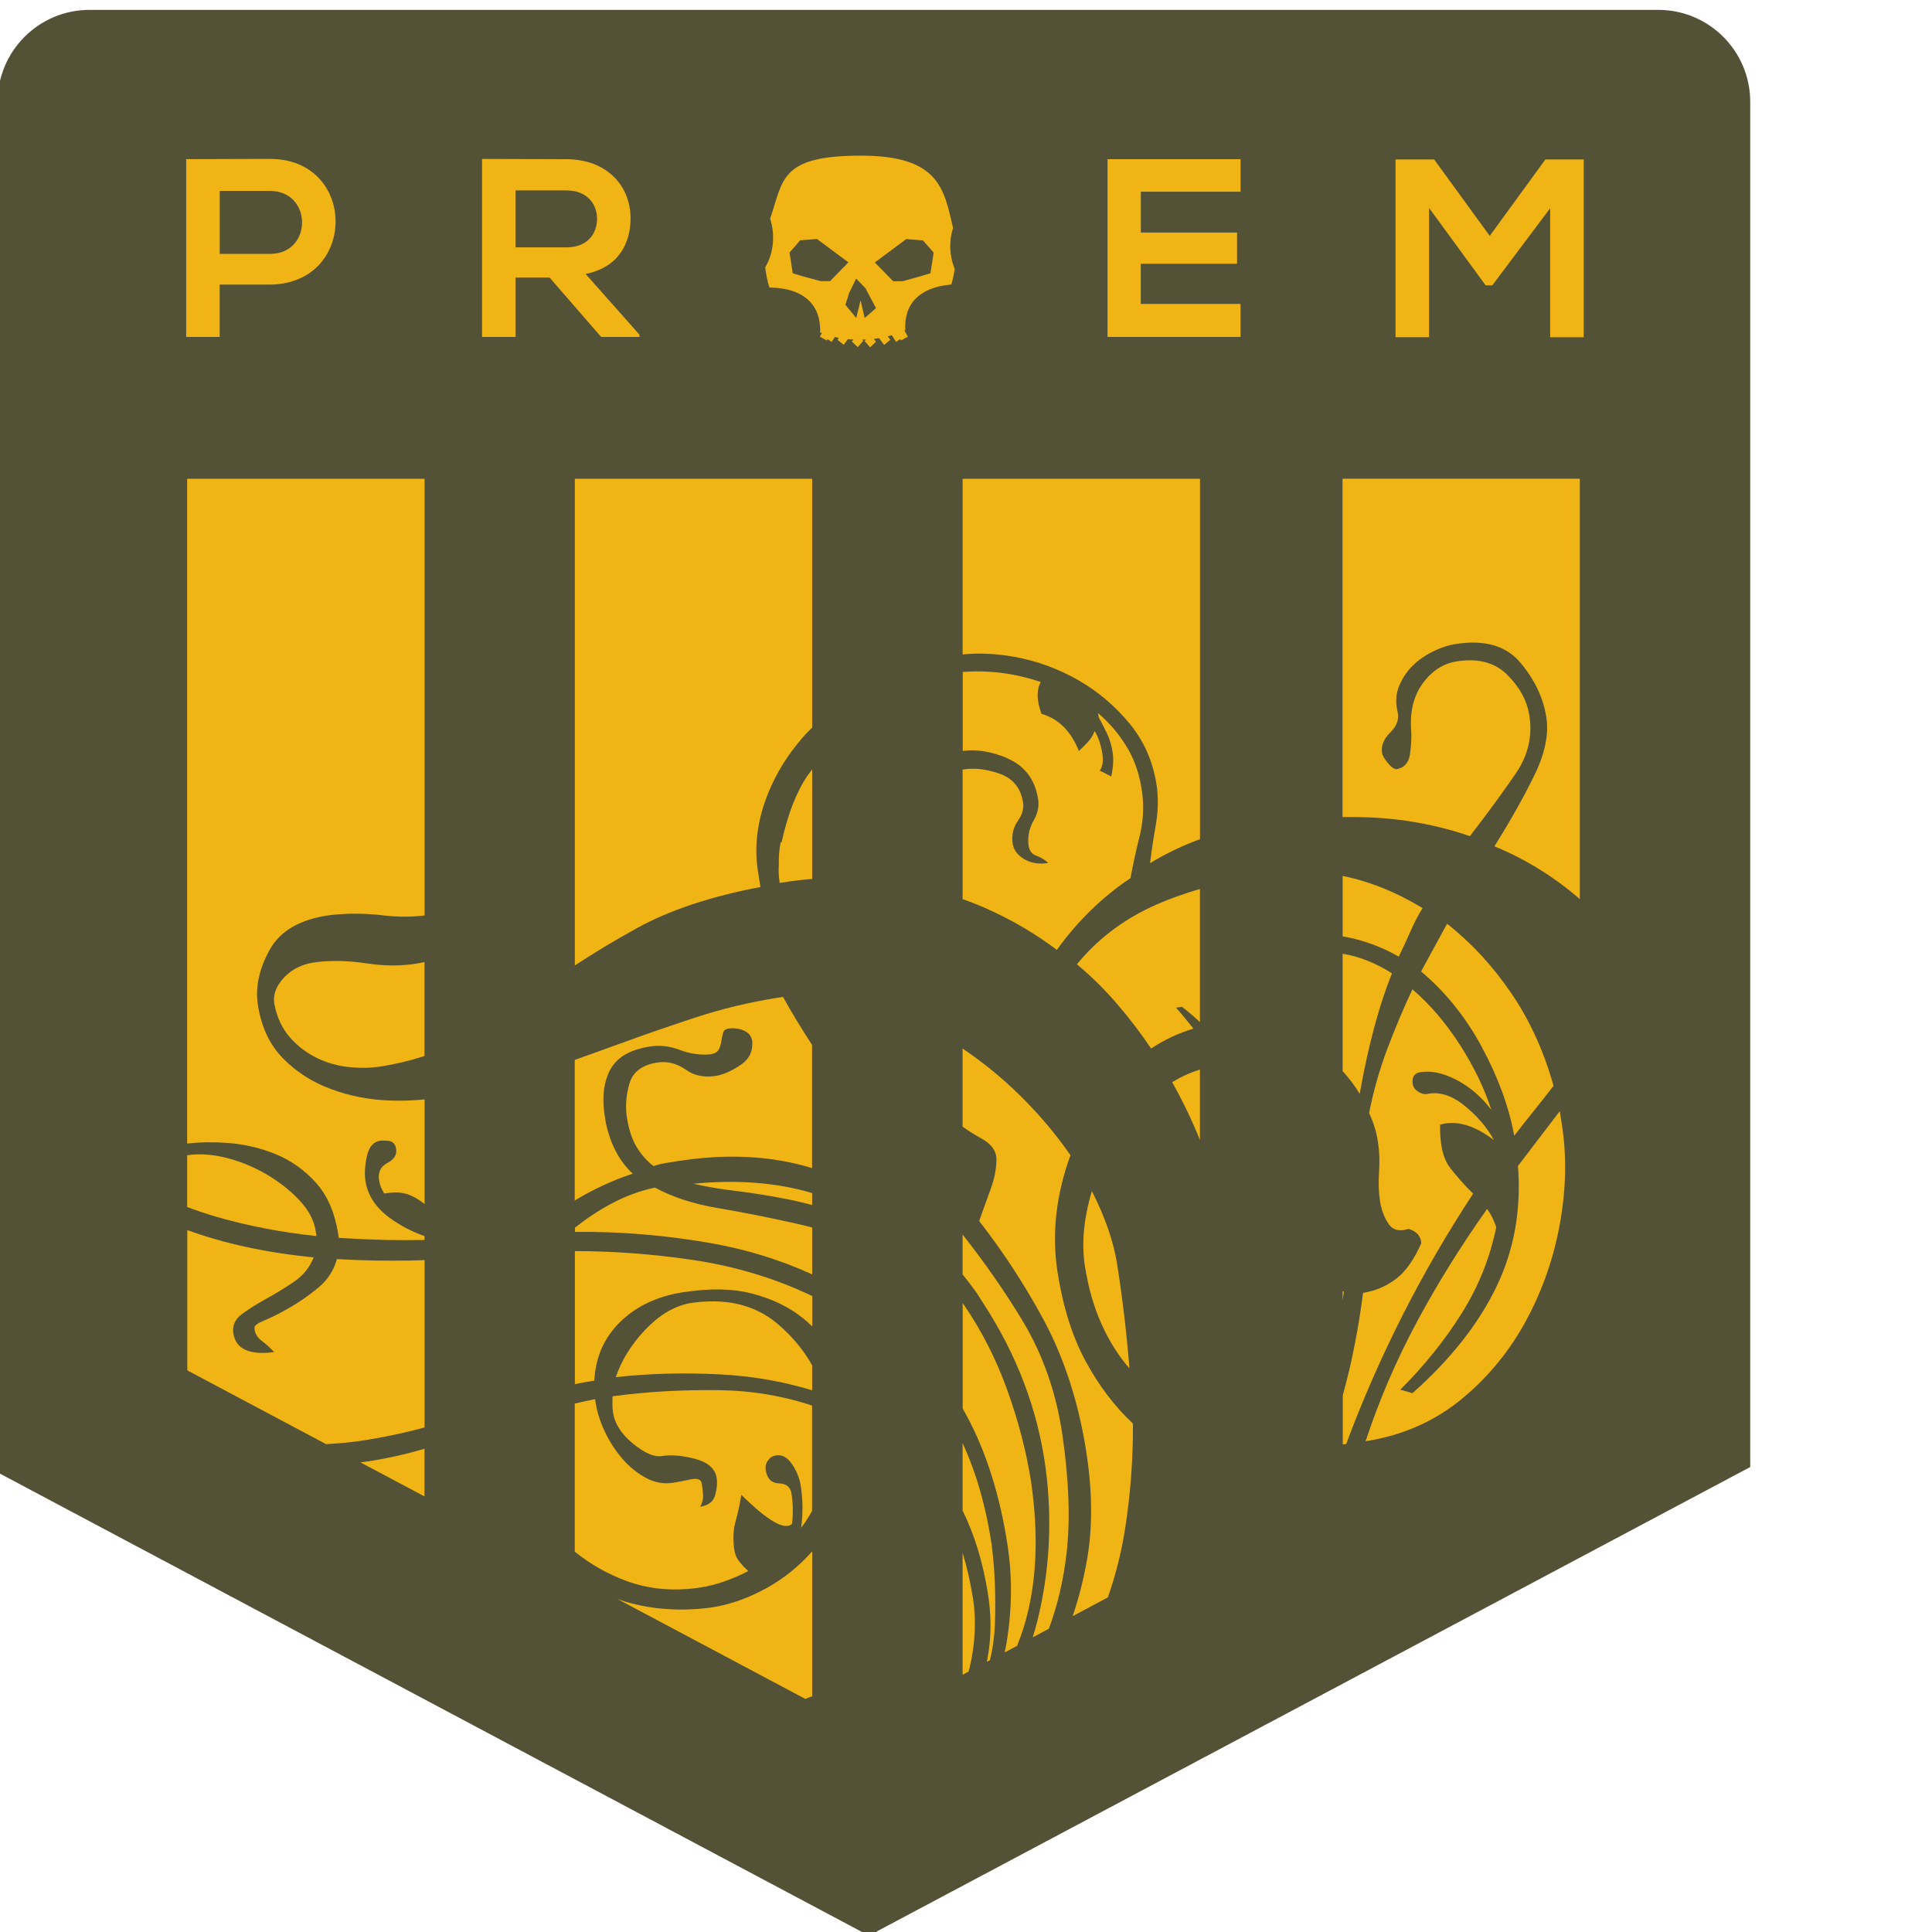
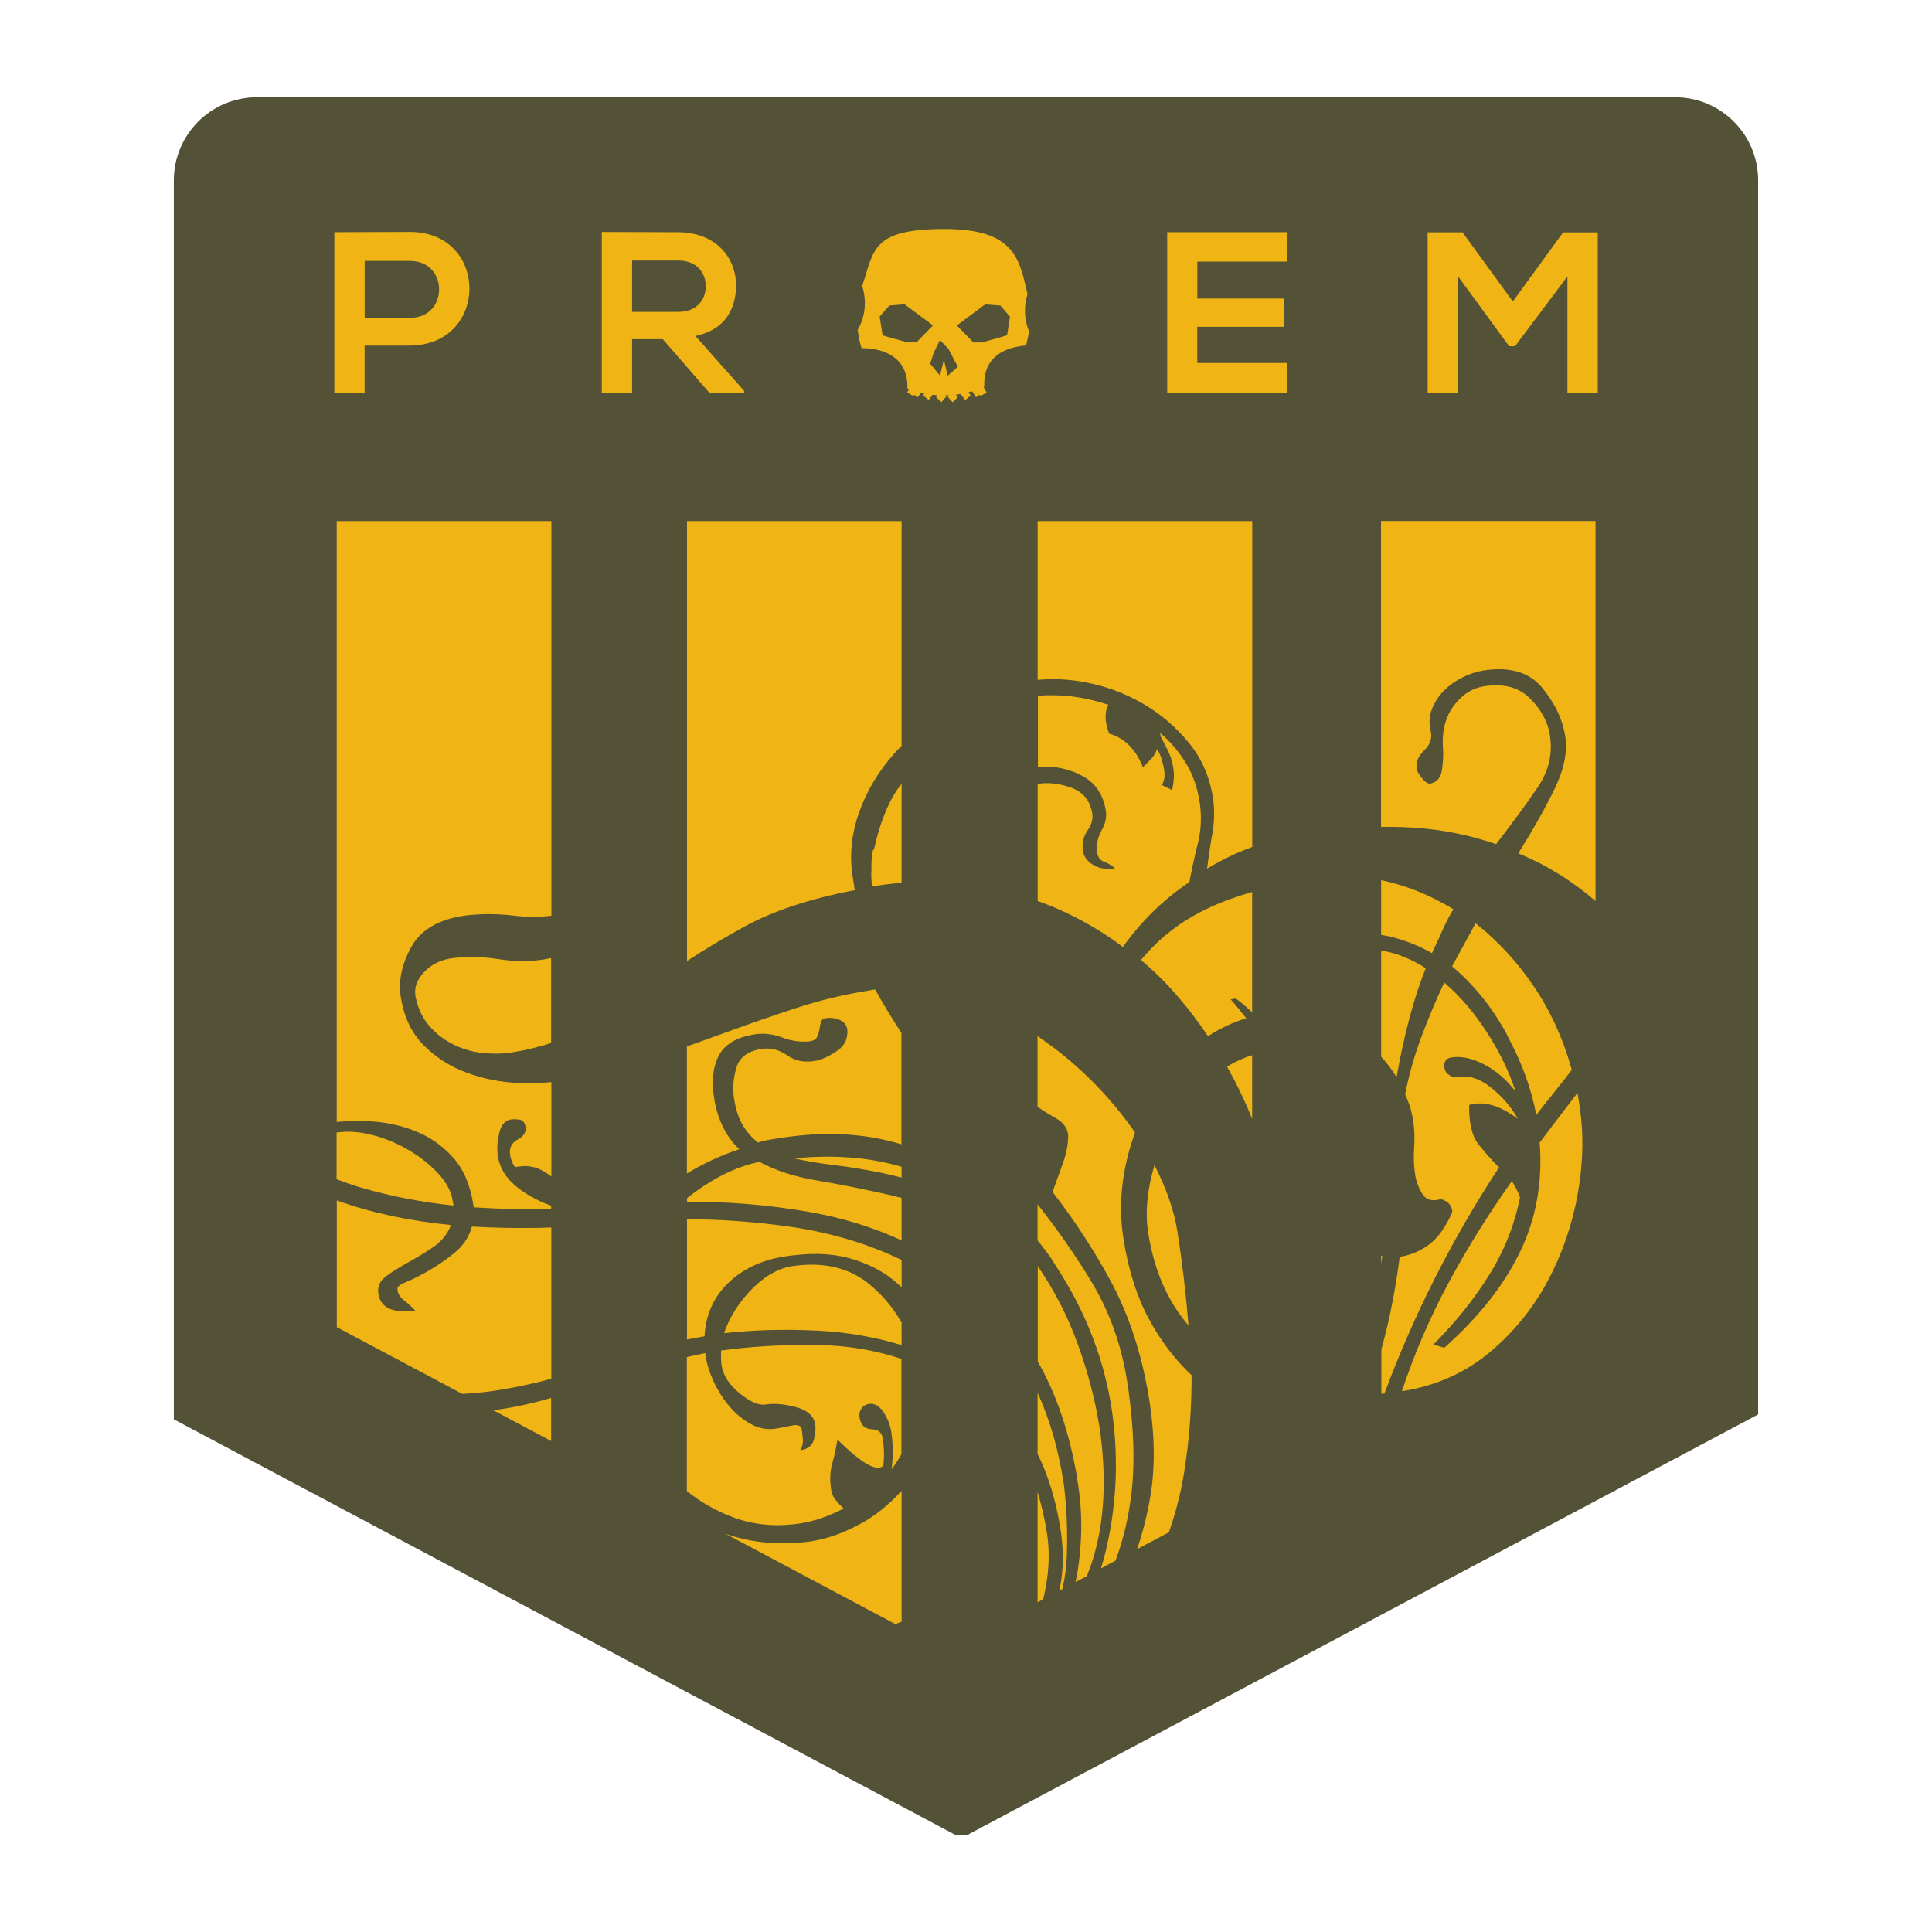
<svg xmlns="http://www.w3.org/2000/svg" viewBox="0 0 252 252">
-   <path fill="#535236" d="M114.363 251.927l113.927-60.575V13.288c0-6.627-5.373-12-12-12H11.687c-6.627 0-12 5.373-12 12v178.76L112.442 252h1.96l-.04-.073z" />
-   <path fill="#F0B514" d="M28.653 37.125v6.824h-4.37V20.76c3.608 0 7.317-.034 10.928-.034 11.4 0 11.43 16.296 0 16.395h-6.55zm0-4.007h6.558c5.6 0 5.57-8.215 0-8.215h-6.55v8.215zm54.754 10.828h-5l-6.725-7.748h-4.438v7.75h-4.37V20.732c3.676 0 7.352.033 11.028.033 5.464.033 8.345 3.675 8.345 7.683 0 3.18-1.458 6.392-5.86 7.288l7.02 7.913v.29zM67.247 24.84v7.42h6.656c2.783 0 3.975-1.855 3.975-3.71s-1.226-3.71-3.975-3.71h-6.657zm94.57 19.106H144.46v-23.18h17.356v4.24h-13.014v5.33h12.55v4.07h-12.556v5.232h13.014v4.307h.006zm40.378-16.788l-7.55 10.066h-.86l-7.385-10.1v16.858h-4.373V20.798h5.035l7.254 9.97 7.254-9.968h5v23.188h-4.375v-16.83zm-77.884 2.568c-1.18-5.048-1.78-9.424-12-9.424-10.63 0-10.12 3.167-11.86 8.225.68 2.073.47 4.476-.64 6.338.107.9.275 1.79.545 2.637 4.55.053 6.754 2.313 6.62 5.864.068.027.147.05.227.077l-.26.468.894.5.1-.18.54.37.418-.646c.17.04.34.088.52.12l-.18.24.81.66.554-.74c.24.025.49.036.74.05l-.23.26.77.74.725-.83-.155-.15c.18 0 .345-.02.518-.026l-.197.193.726.834.77-.75-.298-.34c.233-.027.46-.075.69-.11l.66.886.812-.67-.34-.454c.178-.047.354-.095.53-.148l.562.877.54-.37.1.18.894-.496-.45-.81c.037-.01.08-.026.114-.04-.18-3.428 1.823-5.59 6.01-5.95.193-.67.34-1.355.436-2.04-.69-1.67-.768-3.61-.22-5.34l.002.005zm-19.38 6.376l-1.53-.456-.42-2.7 1.39-1.602 2.194-.172 4.096 3.047-2.39 2.45h-1.24l-2.09-.57zm7.85 5.372l-.53-2.302-.57 2.302-1.41-1.716.49-1.55.91-1.87 1.206 1.238 1.38 2.615-1.464 1.28v.01zm8.58-5.827l-1.54.456-2.09.58h-1.23l-2.39-2.45 4.09-3.047 2.19.172 1.39 1.598-.42 2.7.007-.01z" />
+   <path fill="#535236" d="M126.338 239.25l102.986-54.757V23.53c0-5.99-4.858-10.847-10.848-10.847H33.523c-5.99 0-10.848 4.857-10.848 10.848v161.6l101.927 54.196h1.77l-.034-.065z" />
+   <path fill="#F0B514" d="M47.56 45.08v6.167h-3.95v-20.96c3.26 0 6.614-.032 9.878-.032 10.304 0 10.332 14.73 0 14.82h-5.92l-.008.004zm0-3.623h5.93c5.06 0 5.034-7.426 0-7.426h-5.922v7.43h-.008zm49.495 9.787h-4.52l-6.08-7.003h-4.01v7.01h-3.95V30.26c3.32 0 6.644.03 9.967.03 4.94.03 7.544 3.322 7.544 6.945 0 2.874-1.318 5.778-5.298 6.588l6.346 7.153v.268zm-14.608-17.27v6.707h6.016c2.516 0 3.594-1.67 3.594-3.35s-1.11-3.35-3.594-3.35h-6.016zm85.487 17.27h-15.69V30.29h15.69v3.834H156.17v4.818h11.344v3.68h-11.35v4.728h11.766v3.893h.004zm36.5-15.175l-6.823 9.09h-.77l-6.673-9.13v15.24h-3.953V30.31h4.55l6.56 9.015 6.557-9.01h4.52v20.96h-3.955V36.07zm-70.405 2.32c-1.07-4.57-1.61-8.52-10.85-8.52-9.61 0-9.15 2.86-10.72 7.43.61 1.872.42 4.043-.58 5.73.1.81.25 1.614.5 2.38 4.11.047 6.1 2.09 5.98 5.3.06.024.13.044.21.07l-.24.423.806.452.09-.164.49.334.377-.58c.153.037.31.082.47.11l-.162.216.73.6.5-.67c.218.024.444.034.67.046l-.21.236.698.67.654-.75-.14-.137c.163 0 .312-.02.468-.023l-.18.177.657.753.693-.678-.27-.308c.21-.027.415-.07.623-.1l.596.8.732-.607-.308-.41c.162-.044.32-.09.478-.14l.51.797.49-.336.09.166.81-.45-.405-.73c.033-.01.07-.02.103-.037-.164-3.1 1.65-5.055 5.432-5.38.174-.605.306-1.223.395-1.844-.627-1.51-.695-3.265-.2-4.83v.007-.02zm-17.52 5.76l-1.39-.41-.38-2.44 1.26-1.45 1.99-.157 3.704 2.754-2.16 2.216h-1.12l-1.89-.515h-.018zM123.6 49l-.48-2.08-.515 2.08-1.275-1.553.445-1.4.822-1.69 1.093 1.12 1.248 2.362L123.62 49v.01l-.017-.006zm7.756-5.27l-1.393.414-1.89.524h-1.11l-2.16-2.215L128.5 39.7l1.98.155 1.257 1.445-.38 2.44.01-.01-.01.002z" />
  <g fill="#F0B514">
-     <path d="M192.14 155.69c-1.08-1.06-2.08-2.184-2.997-3.367-.918-1.18-1.352-3.058-1.303-5.63 2.092-.616 4.434.056 7.023 2.015-.902-1.66-2.19-3.16-3.86-4.51-1.675-1.347-3.304-1.846-4.892-1.5-.35.06-.73-.045-1.14-.313-.41-.267-.64-.586-.7-.958-.14-.924.19-1.45.98-1.578 1.43-.23 3.01.11 4.75 1.02 1.74.91 3.25 2.21 4.52 3.9-.9-2.8-2.26-5.62-4.08-8.46-1.82-2.84-3.89-5.27-6.21-7.27-1.16 2.46-2.25 5.06-3.28 7.78-1.024 2.724-1.813 5.51-2.37 8.35.28.62.516 1.22.7 1.81.186.59.338 1.25.455 1.99.19 1.204.237 2.503.14 3.894-.1 1.39-.05 2.69.14 3.892.16 1.02.515 1.96 1.06 2.82.55.86 1.43 1.1 2.648.715 1.05.31 1.604.93 1.66 1.87-.94 2.14-2.034 3.693-3.296 4.653-1.263.96-2.69 1.567-4.296 1.82-.45 3.49-1.053 6.86-1.812 10.113-.254 1.09-.55 2.17-.834 3.256v6.39c.148-.014.298-.02.44-.04 4.29-11.5 9.814-22.393 16.576-32.68zm-.417-46.627c2.42-3.138 4.424-5.878 6.016-8.22 1.59-2.34 2.17-4.852 1.74-7.54-.31-1.942-1.28-3.71-2.9-5.304-1.62-1.6-3.815-2.17-6.57-1.73-1.78.28-3.268 1.25-4.465 2.91-1.196 1.66-1.685 3.75-1.466 6.28.043.845-.01 1.804-.16 2.87-.15 1.07-.66 1.72-1.537 1.955-.34.15-.764-.07-1.268-.655-.504-.582-.785-1.06-.844-1.43-.146-.926.213-1.814 1.08-2.665.87-.85 1.18-1.776.93-2.78-.28-1.188-.206-2.293.23-3.31.43-1.018 1.02-1.896 1.77-2.63s1.63-1.35 2.65-1.847c1.015-.494 1.97-.81 2.86-.954 3.82-.61 6.664.2 8.52 2.417 1.86 2.22 2.985 4.58 3.38 7.08.354 2.22-.16 4.747-1.533 7.575-1.38 2.83-3.12 5.93-5.23 9.304 4.06 1.67 7.77 3.97 11.137 6.882V62.44h-30.95v44.134c1-.008 2-.007 3.002.024 4.72.15 9.252.968 13.594 2.46zm1.557 27.512c2.13 3.932 3.54 7.788 4.23 11.567.83-1.08 1.685-2.166 2.562-3.254.875-1.088 1.73-2.174 2.563-3.256-1.268-4.543-3.12-8.59-5.55-12.143-2.435-3.55-5.214-6.55-8.337-9l-1.695 3.11-1.695 3.118c3.154 2.63 5.796 5.912 7.923 9.843zm-11.717-9.62c-2.177-1.373-4.322-2.22-6.436-2.548v15.306c.82.898 1.567 1.878 2.225 2.96 1.105-6.247 2.51-11.488 4.21-15.718zm16.43 25.097c.45 5.718-.49 10.993-2.825 15.825-2.334 4.834-5.98 9.45-10.94 13.844l-1.577-.46c3.15-3.15 5.82-6.47 8-9.95 2.19-3.48 3.69-7.23 4.51-11.25-.34-.99-.74-1.78-1.19-2.37-3.35 4.716-6.39 9.59-9.1 14.62-2.714 5.04-4.964 10.26-6.75 15.67l.67-.106c4.61-.83 8.625-2.68 12.05-5.55s6.186-6.28 8.296-10.223c2.11-3.943 3.564-8.16 4.356-12.65s.865-8.775.22-12.85l-.265-1.666c-.905 1.19-1.812 2.377-2.72 3.564-.905 1.19-1.812 2.38-2.72 3.566zm-22.866 16.344v1.252c.05-.39.114-.773.16-1.166-.057-.022-.105-.06-.16-.086zm1.477-45.96c2.088.52 4.037 1.302 5.844 2.342.55-1.132 1.06-2.232 1.53-3.305.466-1.07.99-2.08 1.57-3.026-3.413-2.08-6.888-3.476-10.42-4.193v7.893c.495.073.987.166 1.476.288zm-44.168-36.738c2.895.536 5.637 1.547 8.23 3.03 2.59 1.487 4.843 3.407 6.755 5.757 1.92 2.354 3.09 5.158 3.51 8.41.16 1.59.1 3.188-.19 4.8-.29 1.613-.53 3.242-.73 4.885 2.07-1.25 4.24-2.29 6.51-3.126V62.446h-30.96V85.36c2.16-.21 4.45-.112 6.88.338zm24.076 62.985v-9.178c-1.275.403-2.487.943-3.617 1.656 1.403 2.51 2.606 5.01 3.617 7.53zm-6.418-30.353c-3.82 1.797-7.03 4.278-9.63 7.444 1.894 1.58 3.65 3.318 5.274 5.208 1.62 1.893 3.09 3.818 4.404 5.777 1.736-1.14 3.574-2 5.518-2.59-.326-.42-.678-.85-1.053-1.31-.375-.46-.78-.93-1.203-1.42l.764-.12c.494.38.992.8 1.498 1.23.304.26.568.51.846.76v-17.35c-2.405.7-4.546 1.49-6.418 2.37zm-4.397 46.47c-.455-2.867-1.55-6.017-3.277-9.442-1.072 3.588-1.373 6.862-.904 9.824.44 2.777 1.156 5.276 2.146 7.488.988 2.216 2.21 4.157 3.66 5.82-.19-2.338-.42-4.65-.69-6.935-.273-2.28-.58-4.534-.935-6.755zm-18.81 43.57c-.332-2.09-.78-4.026-1.33-5.83v15.903l.774-.41c.05-.19.11-.367.16-.56.73-3.197.86-6.232.41-9.104zm2.5-6.662c-.752-5.087-2.03-9.575-3.83-13.464v8.798c1.546 3.1 2.65 6.72 3.31 10.87.395 2.5.437 4.914.122 7.24-.08.546-.17 1.08-.27 1.61l.41-.224c.38-1.586.6-3.23.65-4.93.11-3.623-.026-6.922-.407-9.9z" />
-     <path d="M131.344 98.897c2.295.965 3.65 2.74 4.06 5.333.15.926-.044 1.857-.58 2.796-.536.94-.77 1.927-.694 2.958.043.848.38 1.388 1.01 1.618.63.233 1.158.552 1.588.957-1.207.19-2.248.03-3.127-.49-.87-.52-1.38-1.19-1.51-2.02-.17-1.1.06-2.1.69-3s.83-1.8.6-2.708c-.36-1.725-1.39-2.878-3.08-3.455-1.69-.575-3.24-.75-4.67-.52-.02.004-.04.012-.07.02v16.89c1.15.413 2.28.854 3.38 1.354 3.25 1.477 6.22 3.235 8.91 5.27 2.69-3.75 5.89-6.87 9.6-9.36.35-1.853.74-3.674 1.19-5.455.45-1.78.57-3.6.367-5.468-.28-2.326-.94-4.357-1.973-6.092-1.037-1.73-2.31-3.237-3.814-4.516l.09.554c.38.7.744 1.402 1.082 2.105.34.707.584 1.52.73 2.446.146.925.086 1.98-.182 3.16l-1.49-.76c.375-.53.486-1.26.34-2.188-.09-.56-.22-1.1-.395-1.63-.175-.53-.384-.98-.622-1.347-.19.536-.48 1.01-.87 1.427-.39.42-.78.81-1.18 1.18-1.05-2.618-2.68-4.23-4.87-4.84-.64-1.72-.676-3.107-.11-4.16-3.374-1.14-6.764-1.57-10.167-1.307v10.3c1.78-.242 3.71.064 5.783.93zm-.088 101.66c.793 4.43.81 8.98.045 13.66-.07.442-.17.88-.26 1.314l1.62-.85c.336-.85.65-1.71.916-2.59 1.645-5.436 1.947-11.72.906-18.865-.63-3.98-1.68-7.99-3.14-12.026-1.46-4.04-3.38-7.77-5.74-11.19-.01-.01-.024-.02-.034-.026v13.742c2.674 4.646 4.58 10.25 5.7 16.843zm16.52-14.877c-2.353-2.186-4.397-4.873-6.134-8.062-1.738-3.187-2.967-7.05-3.686-11.584-.793-4.998-.236-10.118 1.668-15.356-1.893-2.734-4.082-5.327-6.568-7.78-2.34-2.302-4.842-4.338-7.5-6.13v10.19c.766.537 1.586 1.064 2.51 1.576 1.2.663 1.836 1.512 1.908 2.542.012 1.233-.234 2.555-.738 3.963-.508 1.41-1.014 2.81-1.52 4.22 3.092 3.97 5.86 8.2 8.307 12.7s4.215 9.6 5.305 15.31c1.115 5.89 1.29 11.16.52 15.79-.46 2.77-1.12 5.34-1.935 7.74l4.587-2.44c1-2.857 1.74-5.76 2.213-8.71.73-4.58 1.086-9.24 1.064-13.98z" />
-     <path d="M138.592 187.287c-.793-5.57-2.55-10.603-5.27-15.104-2.287-3.784-4.887-7.498-7.766-11.154v5.2c.65.8 1.28 1.62 1.88 2.47l.73 1.16c4.452 6.79 7.19 13.992 8.218 21.61.893 6.785.535 13.44-1.076 19.96-.18.725-.386 1.434-.604 2.14l2.1-1.12c1.104-2.95 1.888-6.206 2.31-9.814.5-4.3.327-9.427-.522-15.365zm-33.234-86.17c-1.48 2.18-2.613 5.093-3.404 8.73l-.134.02c-.195 1.076-.272 2.036-.227 2.884-.032.39-.04.77-.023 1.15.013.38.056.8.13 1.26l.268-.04c1.336-.21 2.66-.37 3.972-.48v-14.27c-.207.24-.4.495-.582.76zm-5.288 105.975c-2.387 1.33-4.783 2.187-7.185 2.57-4.018.545-7.8.294-11.34-.756-.357-.105-.695-.24-1.045-.358l24.547 13.052c.29-.128.585-.246.893-.35v-18.9c-1.71 1.923-3.66 3.516-5.87 4.744zm-.882-91.395l-.31-1.944c-.484-3.054-.176-6.14.927-9.26 1.1-3.115 2.813-5.975 5.138-8.576.315-.353.663-.68.996-1.02v-32.45H74.98v63.477c2.535-1.656 5.243-3.29 8.152-4.893 4.234-2.33 9.586-4.11 16.052-5.33z" />
-     <path d="M79.896 182.12c-.032.955-.01 1.663.063 2.126.23 1.48 1.11 2.837 2.62 4.065 1.51 1.23 2.76 1.77 3.74 1.61 1.243-.2 2.7-.07 4.37.37 1.664.45 2.595 1.28 2.785 2.48.104.65.04 1.4-.19 2.24-.23.84-.88 1.35-1.95 1.52.282-.52.405-1.03.37-1.55-.038-.51-.09-1-.165-1.47-.085-.55-.572-.732-1.453-.55-.883.19-1.637.338-2.258.437-1.248.198-2.445-.014-3.59-.64-1.15-.622-2.17-1.455-3.067-2.5-.897-1.044-1.65-2.205-2.26-3.484-.61-1.277-1.01-2.52-1.205-3.724l-.09-.556c-.89.18-1.77.378-2.647.58v19.315c2.027 1.636 4.29 2.936 6.82 3.852 3 1.088 6.237 1.354 9.707.8 1.87-.296 3.9-.996 6.1-2.11-.43-.402-.817-.815-1.158-1.24-.34-.42-.556-.91-.644-1.46-.22-1.39-.17-2.65.15-3.795.32-1.14.57-2.295.75-3.463 3.465 3.432 5.673 4.695 6.623 3.782.075-.675.105-1.344.092-2.007-.017-.66-.073-1.317-.176-1.966-.132-.83-.68-1.265-1.643-1.3-.964-.037-1.535-.61-1.71-1.725-.074-.46.02-.88.28-1.254.26-.373.61-.6 1.057-.67.8-.124 1.5.26 2.1 1.16.6.9.972 1.82 1.118 2.74.295 1.857.315 3.7.06 5.547.534-.684 1-1.432 1.43-2.21v-13.74c-3.86-1.273-7.883-1.946-12.076-2.004-4.94-.066-9.596.203-13.97.803zm10.312-17.8c-5.2-.764-10.268-1.128-15.224-1.137v17.354c.844-.163 1.688-.324 2.537-.46.16-3.06 1.28-5.612 3.37-7.653 2.1-2.043 4.79-3.325 8.08-3.85 3.56-.568 6.63-.51 9.2.17 2.57.684 4.75 1.736 6.52 3.16.44.355.86.727 1.26 1.114v-3.965c-4.86-2.325-10.102-3.906-15.73-4.734zm-11.234-18.21c-.486-2.486-.32-4.6.498-6.346.818-1.742 2.562-2.827 5.23-3.252 1.334-.213 2.657-.07 3.97.434 1.31.503 2.64.696 3.99.575.534-.08.89-.28 1.067-.59.17-.31.3-.69.36-1.13s.14-.8.23-1.1c.09-.3.31-.47.67-.53.71-.11 1.383-.03 2.02.24.636.27 1.004.73 1.106 1.37.11 1.29-.344 2.3-1.37 3.02-1.027.725-2.02 1.21-2.984 1.456-1.676.36-3.105.12-4.288-.72-1.185-.84-2.44-1.154-3.777-.94-1.956.31-3.155 1.228-3.6 2.748-.44 1.523-.55 3.01-.316 4.47.25 1.575.68 2.86 1.295 3.853s1.334 1.802 2.165 2.43c.52-.178 1.047-.31 1.58-.395l1.47-.235c6.48-1.035 12.36-.73 17.634.896V136.3c-1.31-2.016-2.586-4.088-3.796-6.27l-.67.105c-3.735.596-7.293 1.448-10.676 2.558-3.38 1.108-6.798 2.293-10.245 3.554-1.83.67-3.69 1.337-5.57 2v18.34c2.385-1.444 4.9-2.618 7.56-3.5-1.823-1.704-3.01-4.028-3.57-6.978z" />
-     <path d="M105.94 166.215v-6.105c-.71-.184-1.416-.364-2.117-.52-3.595-.803-6.985-1.473-10.17-2.012-3.186-.535-5.927-1.426-8.222-2.674-1.94.404-3.86 1.112-5.75 2.127-1.64.88-3.2 1.92-4.69 3.1v.55c5.79-.06 11.63.415 17.54 1.435 4.74.82 9.21 2.195 13.42 4.115zm-4.482 6.49c-3.005-2.558-6.867-3.46-11.582-2.71-2.033.42-3.946 1.578-5.742 3.48-1.798 1.898-3.067 3.953-3.812 6.157 4.21-.48 8.707-.604 13.487-.37 4.21.208 8.25.904 12.13 2.087v-3.25c-1.11-1.99-2.6-3.79-4.49-5.4zM90.41 154.393c1.706.394 3.58.712 5.626.954 2.044.245 4.268.6 6.668 1.073 1.043.204 2.125.462 3.234.756v-1.555c-4.575-1.37-9.746-1.78-15.527-1.22zm-60.84-5.323c2.262.162 4.392.65 6.392 1.474 1.998.82 3.747 2.062 5.242 3.72 1.495 1.66 2.462 3.88 2.902 6.655l.088.55c2.12.13 4.23.22 6.338.27 1.588.03 3.205.02 4.836 0v-.51c-1.652-.58-3.167-1.37-4.543-2.38-1.807-1.33-2.856-2.92-3.15-4.77-.147-.93-.09-2 .172-3.23.26-1.23.836-1.92 1.726-2.06.267-.04.655-.035 1.168.03.51.06.82.414.93 1.06.12.74-.26 1.346-1.15 1.82-.88.473-1.24 1.22-1.08 2.235.108.65.337 1.23.69 1.74.44-.07.89-.117 1.348-.144.45-.02 1.01.055 1.68.23.797.3 1.54.73 2.225 1.285v-13.64c-1.48.145-3 .2-4.575.14-2.665-.094-5.207-.593-7.628-1.49-2.425-.894-4.506-2.22-6.245-3.985-1.74-1.763-2.84-4.08-3.29-6.95-.37-2.31.14-4.72 1.52-7.217 1.383-2.498 3.993-4.008 7.833-4.53 2.237-.27 4.564-.26 6.983.024 1.86.224 3.658.22 5.397.01V62.45H24.41v86.702c1.623-.176 3.34-.21 5.158-.08z" />
-     <path d="M41.282 161.227l-.11-.694c-.22-1.388-.935-2.72-2.14-4-1.208-1.278-2.638-2.403-4.297-3.373-1.66-.967-3.414-1.685-5.267-2.15-1.805-.45-3.49-.557-5.055-.326v6.75c1.21.453 2.446.882 3.743 1.258 4.11 1.196 8.486 2.04 13.126 2.535zm6.536-35.564c-2.247-.354-4.4-.413-6.46-.18-1.795.193-3.238.873-4.328 2.043-1.092 1.17-1.49 2.396-1.195 3.678.352 1.65 1.03 3.038 2.028 4.16 1 1.122 2.165 2.005 3.5 2.646 1.332.643 2.74 1.036 4.223 1.18 1.48.143 2.844.114 4.092-.084 2.02-.322 3.912-.783 5.69-1.367v-12.25c-.36.07-.717.15-1.11.21-2.05.32-4.195.31-6.44-.05zm-3.872 38.555c-.404 1.488-1.208 2.733-2.42 3.73-1.208 1-2.44 1.863-3.694 2.583-1.254.73-2.35 1.28-3.294 1.67-.94.39-1.39.72-1.347 1 .02.67.34 1.23.96 1.7.62.47 1.16.96 1.6 1.46-3.22.42-4.99-.393-5.31-2.43-.16-1.018.21-1.86 1.11-2.525.9-.66 1.96-1.33 3.17-2 1.22-.667 2.426-1.403 3.62-2.213 1.19-.807 2.05-1.867 2.575-3.185-6.22-.613-11.7-1.813-16.486-3.563v18.3l18.1 9.62c1.783-.085 3.51-.26 5.176-.53 2.135-.34 4.23-.77 6.294-1.284.463-.118.92-.246 1.382-.367v-21.82c-.63.02-1.26.044-1.88.054-3.324.057-6.5-.01-9.54-.19zM48.13 190.6c-.37.058-.75.092-1.122.142l8.36 4.444v-6.222c-.318.09-.638.19-.955.278-2.054.566-4.147 1.017-6.282 1.357z" />
+     <path d="M195.522 152.256c-.978-.958-1.882-1.974-2.71-3.043-.83-1.067-1.222-2.764-1.18-5.09 1.893-.557 4.01.052 6.35 1.822-.814-1.5-1.978-2.856-3.488-4.077-1.516-1.217-2.986-1.67-4.423-1.356-.31.055-.66-.04-1.03-.283-.37-.24-.57-.53-.63-.87-.13-.84.17-1.31.89-1.43 1.29-.21 2.72.1 4.297.92 1.573.82 2.938 1.997 4.086 3.525-.814-2.53-2.042-5.08-3.69-7.648-1.644-2.567-3.515-4.764-5.613-6.57-1.05 2.222-2.034 4.572-2.963 7.03-.92 2.46-1.637 4.98-2.143 7.55.256.56.474 1.102.636 1.635.17.53.308 1.13.416 1.8.174 1.082.218 2.26.127 3.515-.09 1.255-.044 2.43.13 3.516.143.923.466 1.77.956 2.55.495.778 1.292.994 2.394.646.95.28 1.45.84 1.5 1.69-.85 1.934-1.837 3.337-2.977 4.204-1.14.87-2.433 1.417-3.884 1.646-.406 3.157-.95 6.2-1.64 9.143-.23.983-.5 1.96-.753 2.94v5.775c.135-.014.27-.02.4-.037 3.877-10.395 8.87-20.24 14.98-29.54l-.024.02zm-.377-42.15c2.187-2.836 4-5.312 5.438-7.43 1.438-2.115 1.962-4.386 1.572-6.815-.278-1.75-1.156-3.35-2.62-4.79-1.464-1.442-3.453-1.96-5.94-1.56-1.608.254-2.956 1.13-4.04 2.63-1.08 1.5-1.524 3.39-1.327 5.678.038.76-.01 1.627-.145 2.595-.134.967-.596 1.554-1.388 1.763-.31.136-.692-.062-1.147-.593-.455-.53-.71-.96-.765-1.295-.132-.837.19-1.64.978-2.41.79-.77 1.07-1.604.85-2.512-.253-1.073-.19-2.072.21-2.99.39-.92.922-1.715 1.6-2.378.68-.665 1.472-1.22 2.395-1.67.916-.446 1.78-.73 2.586-.86 3.455-.553 6.023.18 7.704 2.183 1.68 2.007 2.694 4.14 3.054 6.4.317 2.007-.146 4.29-1.388 6.848-1.25 2.56-2.824 5.36-4.73 8.41 3.67 1.51 7.02 3.59 10.07 6.22V67.96h-27.98v39.896c.902-.008 1.81-.007 2.71.022 4.27.135 8.364.875 12.29 2.224l.02.003zm1.406 24.872c1.93 3.554 3.21 7.04 3.83 10.457.75-.977 1.52-1.96 2.32-2.942.79-.983 1.564-1.966 2.317-2.944-1.146-4.11-2.82-7.77-5.017-10.98-2.2-3.21-4.714-5.92-7.538-8.14l-1.53 2.81-1.533 2.81c2.85 2.38 5.24 5.345 7.16 8.9v.02zm-10.59-8.697c-1.96-1.24-3.9-2-5.81-2.3v13.84c.74.815 1.417 1.7 2.01 2.68 1-5.647 2.27-10.385 3.807-14.21zm14.86 22.69c.408 5.17-.44 9.94-2.552 14.31-2.11 4.37-5.407 8.54-9.89 12.517l-1.426-.416c2.847-2.847 5.26-5.85 7.23-8.994 1.98-3.148 3.337-6.537 4.078-10.17-.307-.897-.67-1.61-1.074-2.14-3.026 4.263-5.775 8.665-8.224 13.212-2.45 4.556-4.485 9.273-6.105 14.164l.605-.09c4.17-.75 7.804-2.422 10.896-5.016 3.09-2.597 5.596-5.68 7.502-9.24 1.906-3.566 3.224-7.38 3.94-11.44.72-4.06.782-7.93.2-11.612l-.24-1.51-2.46 3.224c-.817 1.077-1.64 2.15-2.457 3.226l-.014-.02zm-20.67 14.78v1.13c.048-.35.105-.7.147-1.052-.053-.02-.096-.053-.146-.077zm1.336-41.545c1.888.47 3.65 1.177 5.285 2.116.495-1.022.957-2.02 1.38-2.986.42-.97.897-1.88 1.42-2.738-3.086-1.88-6.23-3.14-9.42-3.79v7.135c.448.067.89.15 1.334.26zm-39.927-33.21c2.62.485 5.1 1.4 7.44 2.74 2.343 1.344 4.38 3.08 6.11 5.204 1.732 2.13 2.79 4.663 3.17 7.603.144 1.44.09 2.883-.172 4.34-.262 1.458-.48 2.93-.66 4.416 1.87-1.13 3.832-2.07 5.887-2.827v-42.5h-27.99v20.71c1.95-.188 4.02-.1 6.22.307h-.01zm21.764 56.937v-8.297c-1.15.362-2.246.85-3.27 1.495 1.27 2.27 2.356 4.528 3.27 6.807v-.006zm-5.8-27.44c-3.453 1.626-6.354 3.868-8.705 6.73 1.713 1.428 3.3 3 4.77 4.708 1.46 1.71 2.793 3.45 3.98 5.223 1.57-1.03 3.23-1.807 4.987-2.34-.295-.38-.612-.77-.95-1.184-.34-.418-.706-.84-1.088-1.284l.686-.11c.447.343.898.723 1.355 1.11.275.234.515.46.765.687v-15.69c-2.174.633-4.11 1.347-5.8 2.143zM153.55 160.5c-.413-2.59-1.4-5.437-2.963-8.534-.97 3.243-1.24 6.204-.816 8.88.4 2.51 1.047 4.77 1.94 6.77.895 2.004 2 3.758 3.31 5.26-.172-2.112-.38-4.202-.623-6.27-.25-2.06-.525-4.096-.845-6.105zm-17.01 39.383c-.3-1.89-.705-3.64-1.203-5.27v14.376l.7-.37c.046-.175.1-.334.145-.51.66-2.89.776-5.632.37-8.23l-.013.003zm2.26-6.023c-.68-4.598-1.835-8.655-3.463-12.17v7.952c1.397 2.802 2.396 6.074 2.993 9.825.356 2.26.395 4.44.11 6.545-.073.49-.155.97-.245 1.45l.37-.2c.345-1.437.543-2.92.59-4.46.098-3.275-.028-6.257-.37-8.95h.015z" />
+     <path d="M140.564 100.918c2.075.872 3.3 2.477 3.67 4.82.136.838-.04 1.68-.524 2.528-.483.85-.694 1.742-.628 2.674.04.766.344 1.255.914 1.462.57.21 1.047.5 1.435.866-1.09.17-2.03.026-2.82-.443-.782-.47-1.243-1.076-1.36-1.827-.15-.994.055-1.898.624-2.71.57-.815.75-1.628.54-2.45-.324-1.565-1.254-2.605-2.782-3.128-1.527-.52-2.93-.678-4.22-.47-.02.003-.037.01-.063.018v15.268c1.04.374 2.06.772 3.055 1.224 2.936 1.334 5.62 2.923 8.053 4.764 2.43-3.39 5.323-6.21 8.678-8.46.32-1.677.67-3.324 1.078-4.933.41-1.6.52-3.25.337-4.94-.253-2.1-.85-3.94-1.78-5.5-.935-1.563-2.087-2.923-3.446-4.08l.08.5c.346.63.675 1.265.98 1.9.308.64.53 1.375.66 2.21.13.837.08 1.79-.165 2.858l-1.348-.687c.343-.48.44-1.14.31-1.98-.08-.505-.2-.994-.354-1.473-.16-.48-.35-.888-.563-1.22-.173.485-.435.914-.786 1.29-.354.38-.705.73-1.066 1.066-.95-2.364-2.425-3.824-4.404-4.375-.58-1.554-.61-2.805-.1-3.76-3.046-1.03-6.11-1.42-9.19-1.18v9.31c1.61-.215 3.357.06 5.23.844l-.03.025zm-.08 91.896c.717 4.003.732 8.118.04 12.348-.063.4-.152.797-.233 1.188l1.47-.768c.31-.77.59-1.546.83-2.342 1.49-4.907 1.77-10.594.828-17.05-.57-3.596-1.52-7.22-2.84-10.868-1.32-3.65-3.055-7.022-5.187-10.114-.01-.01-.022-.02-.03-.023v12.42c2.415 4.2 4.14 9.267 5.15 15.227l-.02-.018zm14.933-13.448c-2.125-1.977-3.974-4.405-5.543-7.287-1.572-2.89-2.684-6.38-3.332-10.48-.717-4.52-.213-9.148 1.508-13.88-1.713-2.47-3.69-4.818-5.937-7.03-2.117-2.08-4.38-3.92-6.78-5.54v9.21c.69.482 1.434.96 2.27 1.422 1.083.6 1.66 1.366 1.724 2.298.012 1.115-.212 2.31-.667 3.583-.46 1.274-.917 2.54-1.374 3.814 2.796 3.59 5.297 7.414 7.51 11.48s3.81 8.68 4.795 13.84c1.01 5.325 1.17 10.09.47 14.273-.41 2.506-1.01 4.83-1.75 6.998l4.15-2.2c.91-2.585 1.57-5.206 2-7.874.66-4.14.98-8.353.96-12.638v.012z" />
+     <path d="M147.115 180.818c-.715-5.034-2.304-9.585-4.763-13.652-2.067-3.422-4.417-6.778-7.02-10.083v4.7c.587.724 1.156 1.465 1.698 2.232l.66 1.05c4.025 6.137 6.5 12.646 7.43 19.533.808 6.13.482 12.15-.973 18.044-.164.65-.35 1.293-.546 1.934l1.9-1.012c1-2.667 1.71-5.615 2.09-8.877.457-3.887.3-8.522-.47-13.89v.02zm-30.04-77.893c-1.338 1.97-2.362 4.604-3.078 7.89l-.122.02c-.176.972-.246 1.84-.205 2.607-.03.352-.036.696-.02 1.04.012.342.05.722.117 1.138l.242-.036c1.2-.19 2.4-.335 3.59-.434v-12.9c-.19.216-.36.452-.53.687v-.012zm-4.782 95.797c-2.158 1.202-4.323 1.977-6.495 2.323-3.632.493-7.05.267-10.25-.684-.323-.09-.628-.21-.944-.32l22.19 11.8c.26-.11.528-.22.806-.31v-17.09c-1.546 1.74-3.31 3.18-5.307 4.29v-.004zm-.797-82.618l-.28-1.758c-.437-2.76-.158-5.55.838-8.37.994-2.816 2.543-5.402 4.645-7.753.28-.32.59-.615.9-.922V67.97H89.61v57.38c2.292-1.497 4.74-2.975 7.37-4.423 3.827-2.107 8.665-3.716 14.51-4.818l.003-.01z" />
+     <path d="M94.057 176.148c-.03.862-.01 1.503.058 1.92.207 1.34 1.002 2.566 2.37 3.676 1.363 1.112 2.494 1.6 3.38 1.456 1.12-.182 2.44-.063 3.95.334 1.5.407 2.34 1.157 2.512 2.242.092.587.036 1.266-.172 2.024-.208.76-.795 1.22-1.762 1.375.252-.47.364-.932.334-1.402-.036-.46-.082-.904-.15-1.33-.08-.495-.52-.658-1.315-.495-.8.17-1.48.307-2.042.396-1.128.183-2.21-.01-3.245-.578-1.04-.56-1.96-1.312-2.772-2.26-.812-.94-1.492-1.988-2.044-3.146-.55-1.154-.92-2.278-1.09-3.366l-.08-.502c-.81.162-1.6.342-2.4.525v17.46c1.83 1.477 3.88 2.652 6.165 3.48 2.712.984 5.637 1.223 8.773.722 1.69-.27 3.525-.9 5.514-1.91-.388-.36-.736-.74-1.043-1.12-.308-.38-.5-.82-.58-1.32-.2-1.26-.156-2.4.133-3.43.29-1.03.518-2.08.68-3.13 3.13 3.1 5.125 4.24 5.984 3.42.07-.61.096-1.22.083-1.82-.015-.6-.065-1.19-.16-1.777-.12-.75-.613-1.143-1.483-1.173-.87-.034-1.388-.55-1.546-1.56-.065-.417.02-.796.254-1.133.235-.338.55-.544.955-.606.723-.11 1.356.237 1.9 1.05.543.813.88 1.646 1.012 2.478.268 1.68.286 3.347.056 5.016.48-.618.9-1.295 1.29-1.997v-12.42c-3.49-1.15-7.126-1.76-10.918-1.81-4.466-.06-8.675.18-12.628.723l.02-.016zm9.322-16.09c-4.71-.69-9.29-1.02-13.77-1.026v15.686c.76-.146 1.523-.292 2.29-.415.144-2.767 1.157-5.073 3.046-6.918 1.9-1.848 4.33-3.005 7.304-3.48 3.22-.514 5.994-.46 8.317.153 2.326.618 4.296 1.57 5.896 2.856.398.32.778.657 1.14 1.007v-3.58c-4.394-2.1-9.13-3.53-14.22-4.28h-.01zm-10.16-16.46c-.44-2.248-.29-4.16.45-5.738.74-1.574 2.312-2.555 4.73-2.94 1.2-.19 2.4-.062 3.582.393 1.184.456 2.386.63 3.607.52.482-.07.804-.252.964-.532.154-.28.27-.62.326-1.02.056-.39.128-.72.21-.99.082-.27.28-.42.605-.48.643-.1 1.25-.022 1.827.22.57.246.905.66.995 1.24.1 1.166-.31 2.08-1.236 2.73-.93.66-1.824 1.094-2.696 1.32-1.515.325-2.808.107-3.877-.65-1.073-.76-2.207-1.04-3.416-.85-1.77.28-2.85 1.11-3.252 2.485-.4 1.378-.496 2.72-.286 4.04.23 1.425.618 2.586 1.17 3.483.557.9 1.21 1.628 1.96 2.198.47-.163.946-.28 1.43-.357l1.33-.214c5.855-.94 11.17-.66 15.937.806v-14.53c-1.186-1.822-2.34-3.695-3.434-5.67l-.606.097c-3.377.54-6.594 1.31-9.65 2.312-3.057 1-6.144 2.07-9.26 3.21-1.655.6-3.335 1.21-5.035 1.81v16.57c2.158-1.305 4.43-2.366 6.837-3.163-1.65-1.54-2.72-3.64-3.23-6.308h.027z" />
+     <path d="M117.6 161.77v-5.52c-.642-.164-1.28-.327-1.914-.468-3.25-.726-6.314-1.332-9.194-1.818-2.88-.484-5.357-1.29-7.432-2.417-1.753.364-3.49 1.004-5.198 1.922-1.482.79-2.893 1.73-4.24 2.8v.5c5.235-.06 10.514.38 15.856 1.3 4.284.74 8.325 1.98 12.13 3.72l-.008-.02zm-4.05 5.868c-2.717-2.313-6.21-3.128-10.47-2.45-1.84.38-3.568 1.427-5.192 3.146-1.625 1.716-2.772 3.573-3.446 5.566 3.807-.434 7.87-.547 12.192-.335 3.805.188 7.458.817 10.965 1.887v-2.938c-1.01-1.8-2.35-3.427-4.06-4.88l.01.004zm-9.988-16.555c1.542.357 3.236.646 5.085.864 1.848.22 3.858.542 6.028.97.943.184 1.92.417 2.923.683v-1.406c-4.136-1.238-8.81-1.608-14.035-1.103zm-54.997-4.81c2.045.146 3.97.587 5.778 1.332 1.806.74 3.387 1.862 4.738 3.36 1.36 1.502 2.23 3.51 2.63 6.017l.08.498c1.92.118 3.827.2 5.73.244 1.44.027 2.9.018 4.37 0v-.462c-1.49-.523-2.86-1.237-4.103-2.15-1.634-1.2-2.582-2.64-2.85-4.313-.13-.85-.08-1.81.158-2.92.235-1.12.756-1.74 1.56-1.87.24-.038.593-.038 1.057.025.46.055.74.37.84.96.108.67-.235 1.21-1.04 1.645-.795.425-1.12 1.103-.976 2.016.1.59.31 1.11.625 1.574.4-.062.806-.107 1.22-.13.41-.02.916.05 1.52.21.725.27 1.394.66 2.017 1.16v-12.327c-1.336.132-2.71.18-4.135.126-2.41-.085-4.705-.536-6.895-1.35-2.19-.806-4.07-2.005-5.643-3.6s-2.564-3.69-2.97-6.283c-.333-2.088.127-4.268 1.375-6.524 1.25-2.26 3.61-3.627 7.08-4.097 2.02-.245 4.123-.237 6.31.02 1.68.206 3.307.2 4.88.01V67.97h-28v78.376c1.466-.16 3.02-.19 4.66-.072l.003-.002z" />
+     <path d="M59.152 157.26l-.1-.625c-.2-1.255-.846-2.46-1.934-3.616-1.092-1.16-2.385-2.18-3.885-3.05s-3.086-1.53-4.76-1.95c-1.632-.41-3.156-.506-4.57-.297v6.1c1.094.41 2.21.8 3.384 1.14 3.715 1.08 7.67 1.842 11.865 2.29zm5.908-32.147c-2.03-.32-3.977-.373-5.84-.162-1.62.18-2.925.79-3.91 1.85-.988 1.06-1.348 2.17-1.08 3.33.317 1.49.93 2.747 1.832 3.76.904 1.017 1.957 1.81 3.164 2.39 1.204.58 2.477.94 3.817 1.07 1.337.13 2.57.105 3.7-.075 1.826-.29 3.535-.707 5.143-1.234v-11.08c-.326.064-.65.137-1.004.19-1.853.29-3.792.28-5.822-.045v.013zm-3.5 34.853c-.365 1.345-1.092 2.47-2.188 3.37-1.092.905-2.205 1.685-3.338 2.337-1.133.66-2.125 1.156-2.978 1.51-.85.352-1.257.65-1.218.902.02.606.308 1.113.868 1.536.56.43 1.05.87 1.447 1.33-2.91.38-4.51-.352-4.8-2.195-.145-.914.188-1.683 1.003-2.28.813-.596 1.77-1.2 2.865-1.81 1.11-.6 2.2-1.262 3.28-2 1.078-.73 1.855-1.684 2.33-2.875-5.62-.556-10.573-1.64-14.9-3.22v16.54l16.36 8.696c1.616-.076 3.177-.234 4.68-.48 1.93-.306 3.827-.693 5.69-1.16.42-.103.83-.22 1.25-.33V160.11c-.57.02-1.14.038-1.7.047-3.002.056-5.87-.006-8.62-.17l-.022-.012zm3.783 23.847c-.335.053-.678.083-1.015.13l7.558 4.015v-5.624c-.288.083-.578.173-.864.252-1.857.513-3.75.92-5.68 1.227z" />
  </g>
-   <path d="M175.127-9h30.955v-74.782l-30.955 16.46M125.557-9h30.955v-48.426l-30.955 16.46M74.984-9h30.955v-28.336l-30.96-16.46M24.41-9h30.96v-55.225l-30.955-16.46" fill="#535236" />
</svg>
